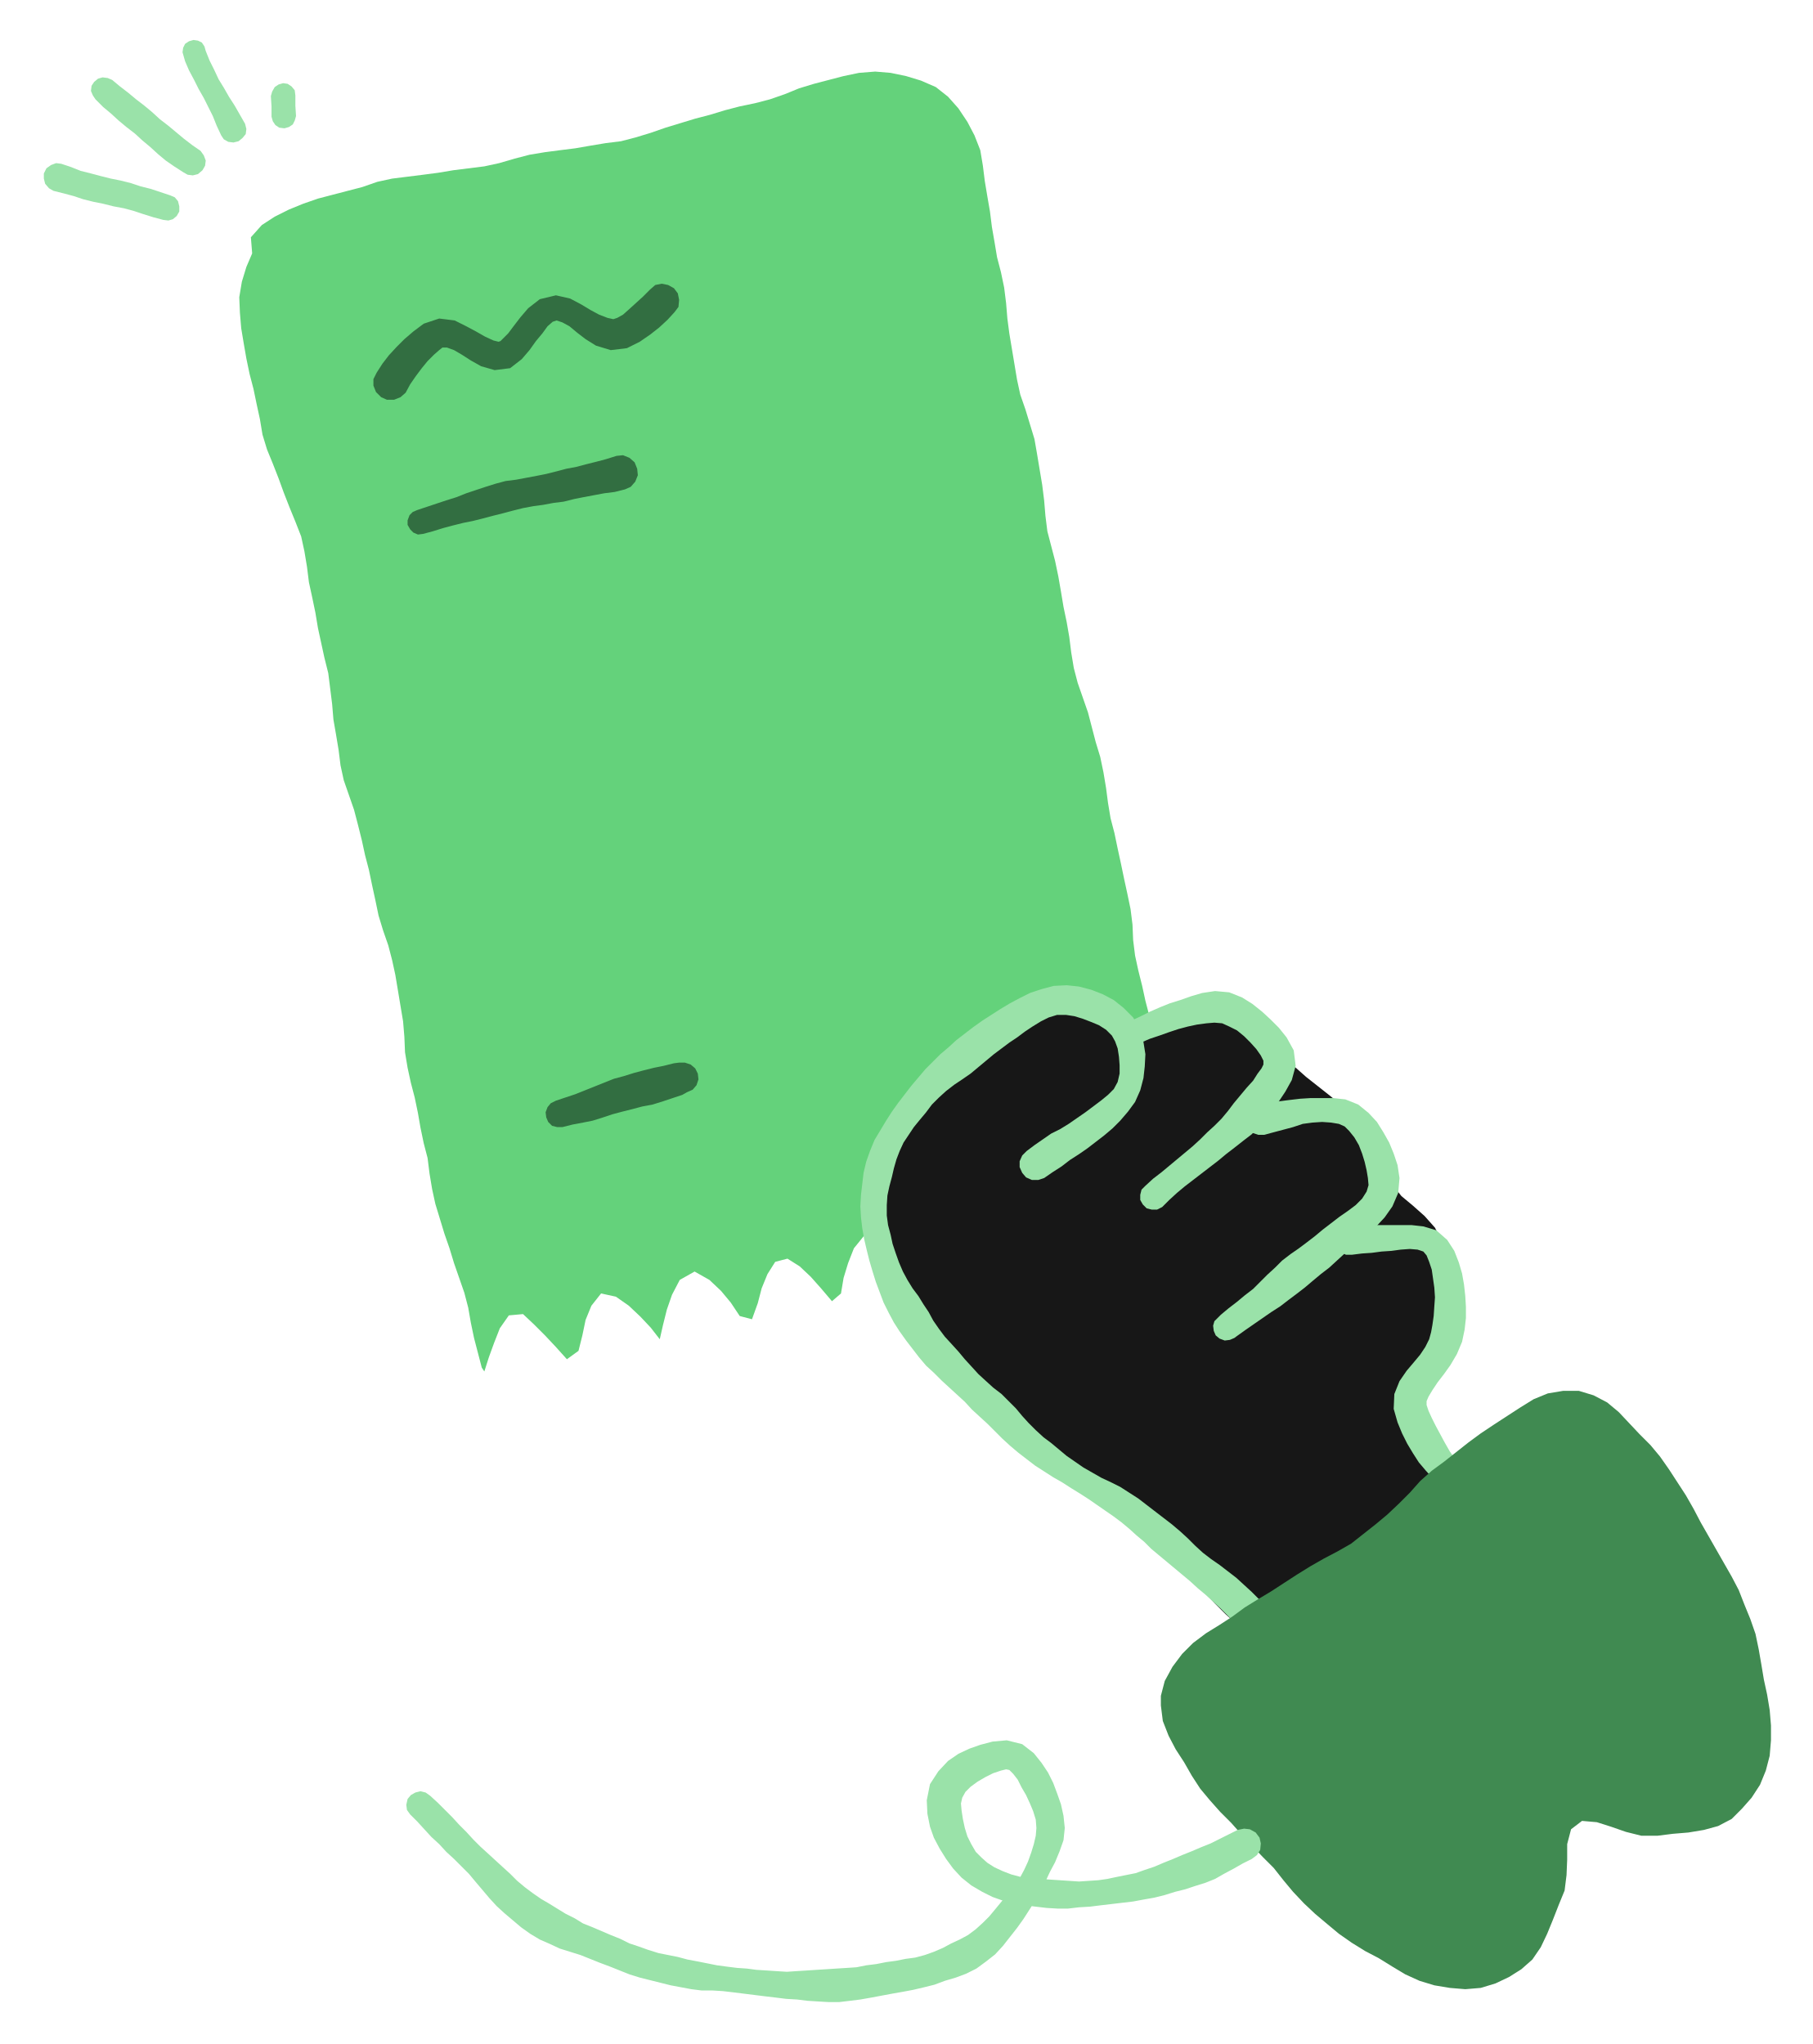
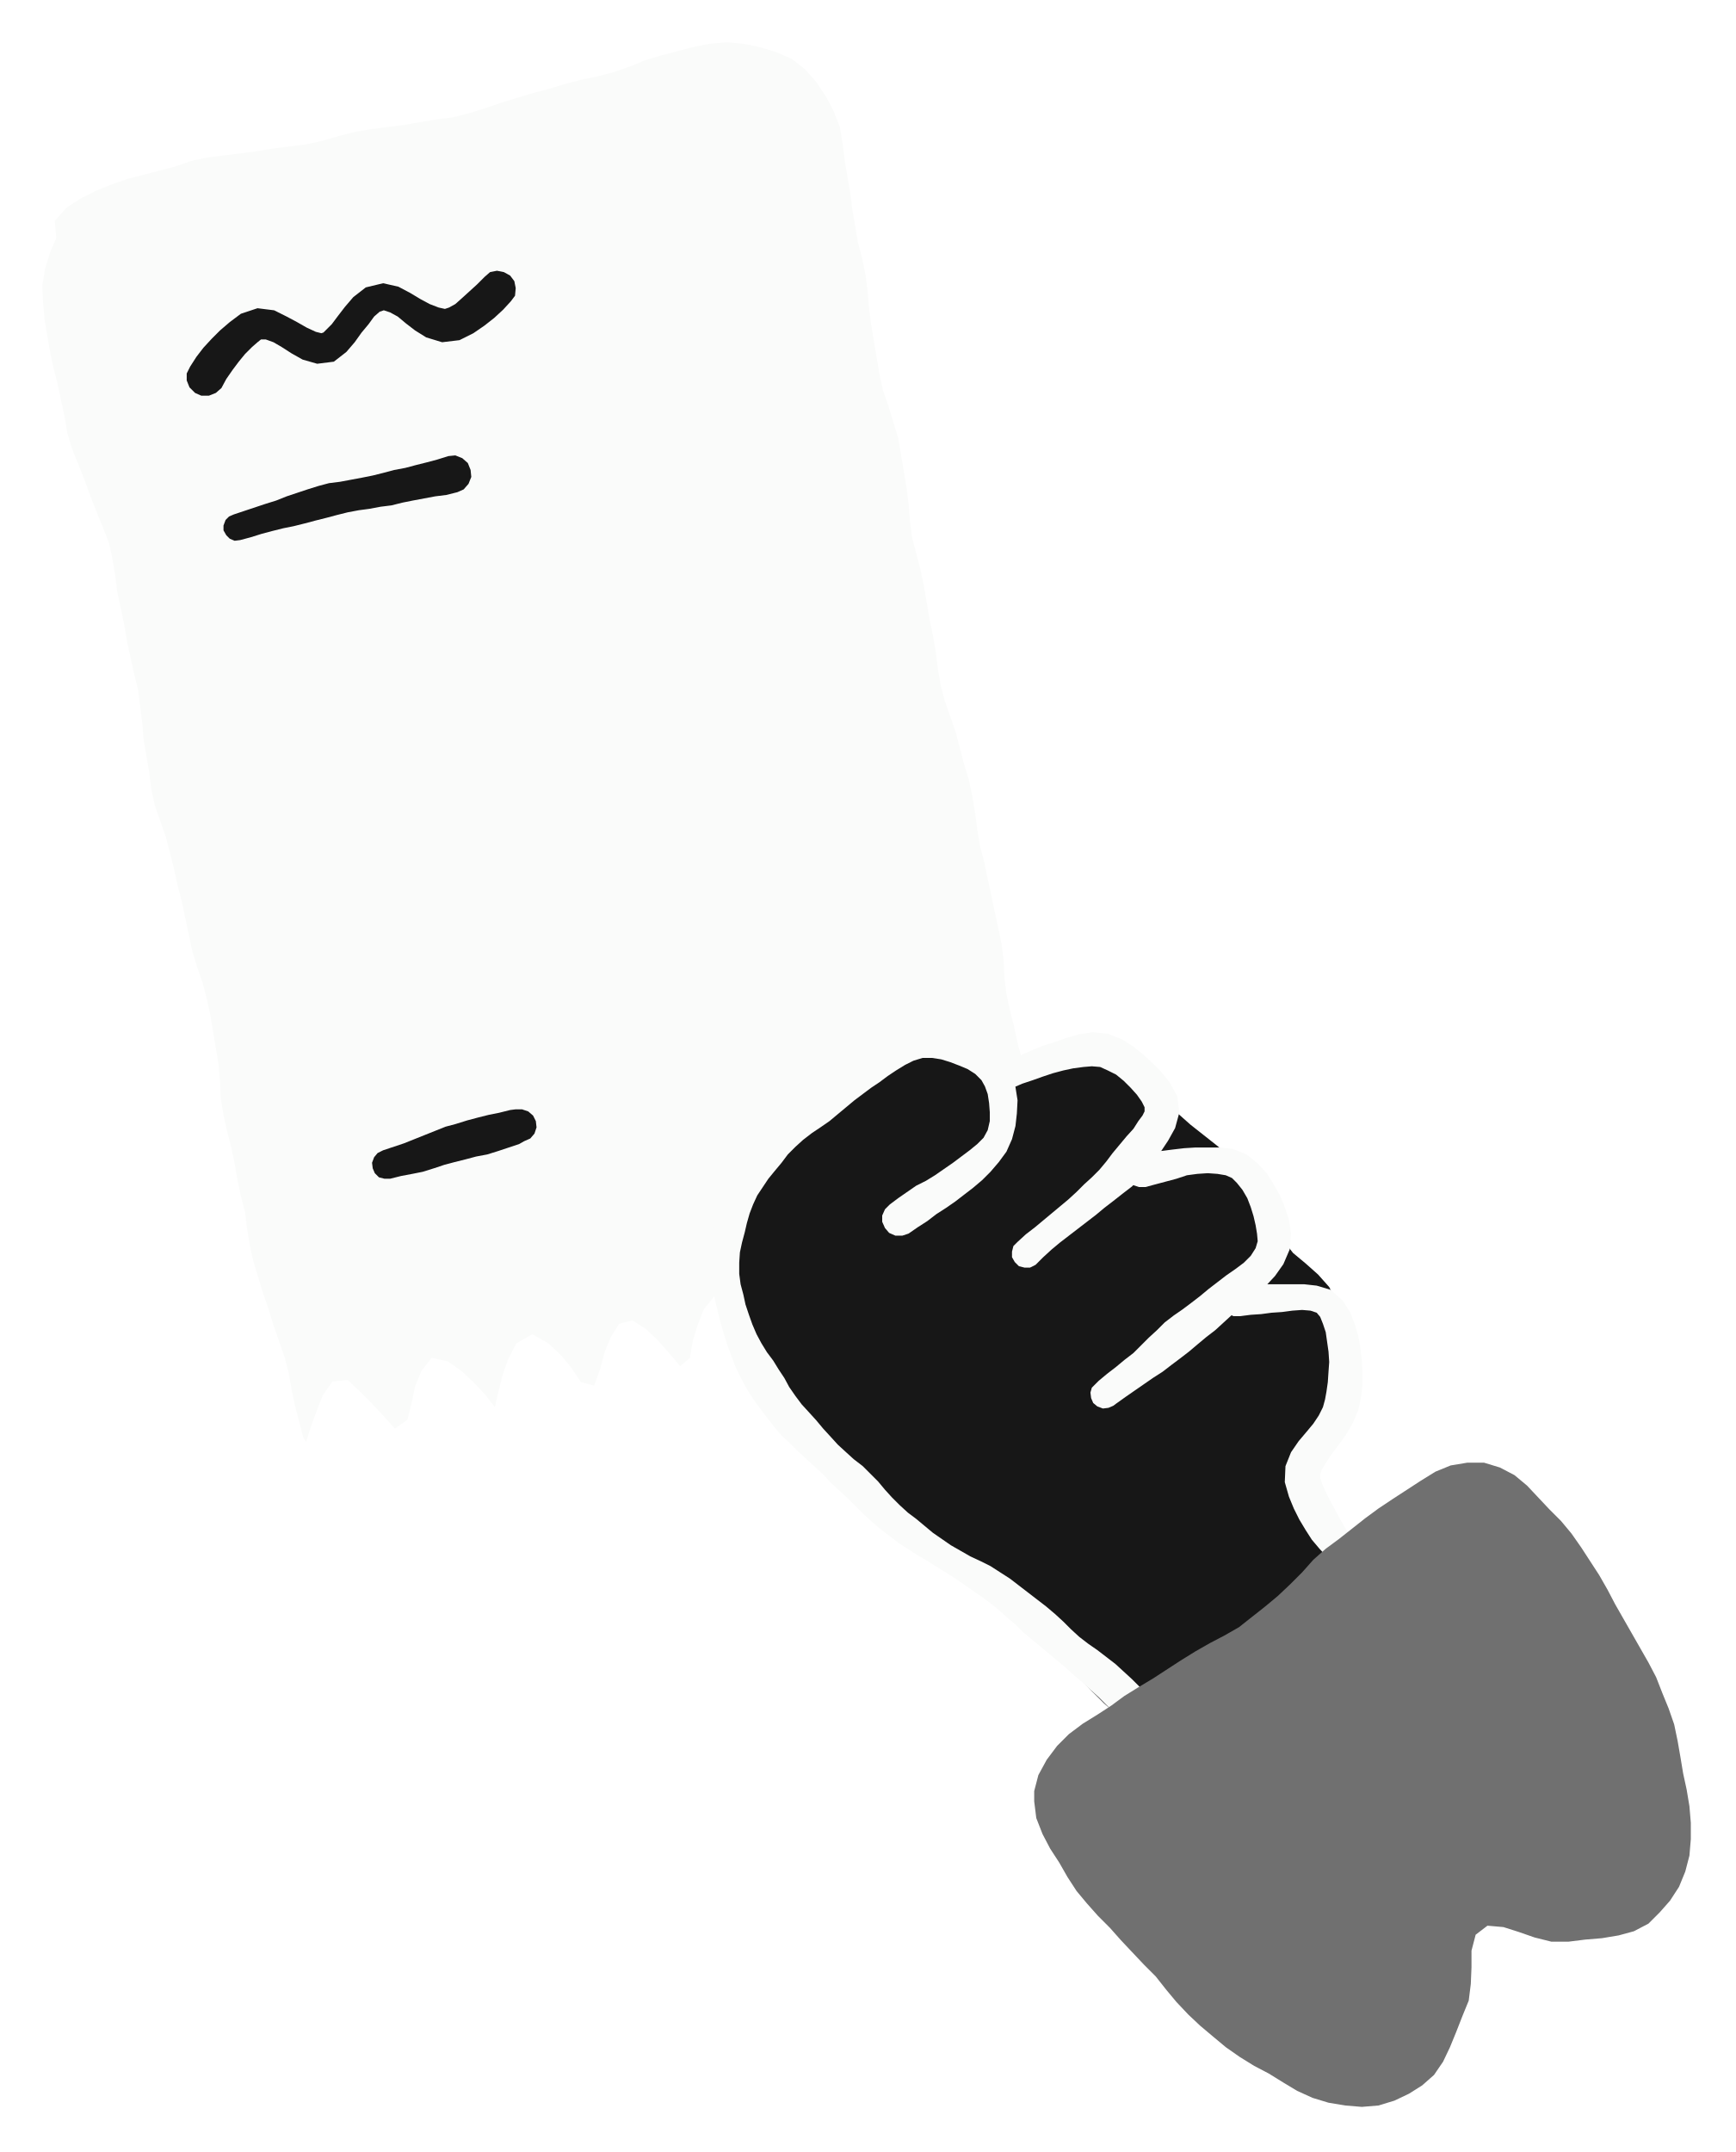
- <svg xmlns="http://www.w3.org/2000/svg" viewBox="29 6 281 317" width="281" height="317">
-   <path fill="#9AE2A9" d="M55.4 36.3L53.9 35.8 52.4 35.3 50.8 34.9 49.3 34.4 47.7 34.0 46.2 33.7 44.6 33.3 43.1 32.9 41.5 32.5 40.0 31.9 38.5 31.4 37.7 31.3 36.9 31.6 36.2 32.1 35.8 32.9 35.8 33.7 36.0 34.5 36.6 35.2 37.3 35.6 38.9 36.0 40.4 36.4 41.9 36.9 43.5 37.3 45.0 37.6 46.6 38.0 48.2 38.3 49.7 38.7 51.2 39.2 52.8 39.7 54.3 40.1 55.1 40.2 55.8 40.0 56.4 39.5 56.8 38.8 56.8 38.0 56.6 37.2 56.1 36.6Z" />
-   <path fill="#9AE2A9" d="M60.1 29.4L58.8 28.5 57.5 27.5 56.3 26.5 55.1 25.5 53.8 24.5 52.6 23.4 51.4 22.4 50.1 21.4 48.9 20.4 47.6 19.4 46.4 18.4 45.7 18.1 44.9 18.0 44.2 18.2 43.6 18.7 43.2 19.3 43.1 20.1 43.4 20.8 43.8 21.4 45.0 22.6 46.2 23.6 47.4 24.7 48.6 25.7 49.9 26.7 51.1 27.8 52.3 28.8 53.5 29.9 54.7 30.9 56.0 31.8 57.4 32.7 58.1 33.1 58.9 33.2 59.7 33.0 60.4 32.4 60.8 31.7 60.9 30.9 60.6 30.1Z" />
-   <path fill="#9AE2A9" d="M67.0 25.2L66.2 23.8 65.4 22.4 64.5 21.0 63.7 19.6 62.9 18.3 62.2 16.8 61.5 15.4 60.9 13.9 60.7 13.2 60.3 12.6 59.7 12.3 59.0 12.2 58.3 12.4 57.7 12.8 57.4 13.4 57.3 14.1 57.5 14.8 57.7 15.5 58.3 16.9 59.1 18.4 59.8 19.8 60.6 21.2 61.3 22.6 62.0 24.0 62.6 25.5 63.3 27.0 63.7 27.6 64.4 28.0 65.2 28.1 66.0 27.9 66.6 27.4 67.1 26.8 67.2 26.0Z" />
-   <path fill="#9AE2A9" d="M74.9 24.0L74.8 22.4 74.8 20.8 74.7 20.0 74.2 19.4 73.6 19.0 72.9 18.9 72.2 19.1 71.6 19.5 71.2 20.2 71.0 20.9 71.1 22.5 71.1 24.1 71.3 24.8 71.7 25.4 72.3 25.8 73.1 25.9 73.8 25.7 74.4 25.3 74.7 24.7Z" />
-   <path fill="#64D27B" d="M67.9 42.8L69.6 40.9 71.6 39.6 73.8 38.5 76.0 37.6 78.3 36.8 80.6 36.2 82.9 35.6 85.2 35.0 87.5 34.2 89.8 33.7 92.2 33.4 94.6 33.1 96.9 32.8 99.3 32.4 101.7 32.1 104.1 31.8 106.4 31.3 108.8 30.6 111.1 30.0 113.5 29.6 115.8 29.3 118.2 29.0 120.5 28.6 122.9 28.2 125.3 27.9 127.6 27.3 129.9 26.6 132.2 25.8 134.5 25.1 136.8 24.4 139.1 23.8 141.4 23.1 143.7 22.5 146.1 22.0 148.4 21.4 150.7 20.6 152.9 19.7 155.2 19.0 157.5 18.4 159.8 17.8 162.2 17.3 164.7 17.1 167.1 17.3 169.5 17.8 171.8 18.5 174.1 19.5 176.0 21.0 177.6 22.8 179.0 24.9 180.1 27.0 181.0 29.3 181.4 31.7 181.7 34.1 182.1 36.5 182.5 38.8 182.8 41.2 183.2 43.5 183.6 45.9 184.2 48.2 184.7 50.6 185.0 53.0 185.2 55.4 185.5 57.7 185.9 60.1 186.3 62.5 186.7 64.9 187.2 67.2 188.0 69.5 188.7 71.8 189.4 74.1 189.8 76.4 190.2 78.8 190.6 81.2 190.9 83.6 191.1 86.0 191.4 88.4 192.0 90.7 192.6 93.0 193.1 95.4 193.5 97.7 193.9 100.1 194.4 102.5 194.8 104.8 195.1 107.2 195.5 109.6 196.1 111.9 196.9 114.2 197.7 116.5 198.3 118.8 198.9 121.1 199.6 123.4 200.1 125.8 200.5 128.2 200.8 130.5 201.2 132.9 201.8 135.2 202.3 137.6 202.8 139.9 203.3 142.3 203.8 144.6 204.3 147.0 204.6 149.4 204.7 151.8 205.0 154.2 205.5 156.5 206.1 158.9 206.6 161.2 207.2 163.5 207.9 165.8 208.7 168.1 209.3 170.5 209.7 172.8 210.1 175.2 210.6 177.5 211.1 179.9 211.6 182.2 212.0 184.6 212.6 186.9 213.1 189.3 213.5 191.7 213.7 194.1 213.5 196.6 211.7 194.6 210.2 192.7 208.6 190.9 206.7 189.2 204.2 188.9 202.5 191.0 201.6 193.3 200.7 195.5 199.9 197.7 199.3 198.3 197.8 196.6 196.2 194.9 194.4 193.2 192.2 191.9 190.0 192.7 189.1 194.9 188.3 197.2 187.6 199.4 186.7 202.0 184.6 201.5 183.0 199.5 181.5 197.7 179.8 196.0 177.7 195.0 176.0 196.4 174.9 198.4 173.9 200.6 173.1 202.9 172.4 205.0 170.9 203.1 169.5 201.2 167.9 199.3 165.8 197.8 163.1 197.5 161.4 199.6 160.5 201.9 159.8 204.2 159.4 206.6 158.0 207.8 156.3 205.8 154.7 204.0 153.0 202.4 151.1 201.2 149.2 201.7 148.0 203.6 147.1 205.8 146.5 208.1 145.6 210.6 143.7 210.1 142.3 208.0 140.8 206.2 139.0 204.5 136.7 203.2 134.4 204.5 133.2 206.8 132.4 209.1 131.8 211.5 131.3 213.7 129.9 211.9 128.3 210.2 126.5 208.5 124.5 207.1 122.2 206.6 120.7 208.5 119.8 210.7 119.3 213.1 118.7 215.5 116.9 216.8 115.1 214.8 113.5 213.1 111.8 211.4 110.1 209.8 107.9 210.0 106.5 212.0 105.6 214.3 104.8 216.5 104.1 218.7 103.7 218.1 103.1 215.8 102.5 213.5 102.0 211.1 101.6 208.8 101.0 206.5 100.2 204.2 99.4 201.9 98.7 199.6 97.9 197.3 97.2 195.0 96.5 192.7 96.0 190.4 95.6 188.0 95.3 185.6 94.7 183.3 94.2 180.9 93.8 178.6 93.3 176.2 92.7 173.9 92.2 171.6 91.8 169.2 91.7 166.8 91.5 164.4 91.1 162.0 90.7 159.6 90.3 157.2 89.8 154.9 89.2 152.6 88.4 150.3 87.7 148.0 87.2 145.6 86.7 143.3 86.2 140.9 85.6 138.6 85.1 136.3 84.5 133.9 83.9 131.6 83.1 129.3 82.3 127.0 81.8 124.7 81.5 122.3 81.1 119.9 80.7 117.6 80.5 115.2 80.2 112.8 79.9 110.4 79.3 108.0 78.8 105.7 78.3 103.4 77.9 101.0 77.4 98.6 76.9 96.3 76.6 93.9 76.2 91.5 75.7 89.2 74.8 86.9 73.9 84.7 73.0 82.4 72.2 80.2 71.3 77.9 70.4 75.7 69.7 73.4 69.3 71.0 68.8 68.7 68.3 66.3 67.7 64.0 67.2 61.6 66.8 59.3 66.4 56.9 66.2 54.5 66.1 52.1 66.5 49.7 67.2 47.4 68.1 45.3Z" />
-   <path fill="#326E41" d="M91.9 66.9L92.6 65.6 93.5 64.3 94.4 63.1 95.3 62.0 96.3 61.0 97.1 60.3 97.6 59.9 98.3 59.9 99.4 60.3 100.6 61.0 102.0 61.9 103.6 62.8 105.7 63.4 108.1 63.1 109.9 61.7 111.1 60.3 112.1 58.9 113.1 57.7 113.9 56.6 114.7 55.9 115.3 55.7 116.2 56.0 117.3 56.6 118.5 57.6 119.8 58.6 121.4 59.6 123.7 60.3 126.2 60.0 128.2 59.0 129.8 57.9 131.2 56.8 132.5 55.6 133.6 54.4 134.2 53.6 134.3 52.5 134.1 51.5 133.5 50.7 132.6 50.2 131.6 50.0 130.6 50.2 129.8 50.9 128.7 52.0 127.6 53.0 126.5 54.0 125.6 54.8 124.7 55.3 124.1 55.5 123.2 55.3 121.9 54.8 120.6 54.1 119.1 53.2 117.4 52.3 115.2 51.8 112.7 52.4 110.9 53.8 109.7 55.2 108.7 56.5 107.8 57.7 107.0 58.5 106.6 58.9 106.3 59.0 105.5 58.8 104.2 58.2 102.8 57.4 101.3 56.6 99.5 55.7 97.1 55.4 94.7 56.2 93.1 57.4 91.7 58.6 90.5 59.8 89.3 61.1 88.3 62.4 87.4 63.8 86.9 64.8 86.9 65.8 87.3 66.8 88.1 67.6 89.0 68.0 90.1 68.0 91.1 67.6Z" />
-   <path fill="#326E41" d="M94.6 88.8L96.1 88.4 97.7 87.9 99.2 87.5 100.8 87.1 102.3 86.8 103.9 86.4 105.4 86.0 107.0 85.6 108.5 85.2 110.1 84.8 111.7 84.5 113.2 84.3 114.8 84.0 116.4 83.8 118.0 83.4 119.5 83.1 121.1 82.8 122.7 82.5 124.3 82.3 125.9 81.9 126.8 81.5 127.5 80.7 127.9 79.7 127.8 78.7 127.4 77.7 126.6 77.0 125.6 76.6 124.6 76.7 123.0 77.2 121.5 77.6 119.9 78.0 118.4 78.4 116.8 78.7 115.3 79.1 113.7 79.5 112.2 79.8 110.6 80.1 109.0 80.4 107.4 80.6 105.9 81.0 104.3 81.5 102.8 82.0 101.3 82.5 99.8 83.1 98.2 83.6 96.7 84.1 95.2 84.6 93.7 85.1 93.0 85.4 92.5 85.9 92.2 86.7 92.2 87.4 92.6 88.1 93.1 88.6 93.8 88.9Z" />
-   <path fill="#326E41" d="M116.2 180.8L117.8 180.4 119.4 180.1 120.9 179.8 122.5 179.3 124.0 178.8 125.5 178.4 127.1 178.0 128.6 177.6 130.2 177.3 131.8 176.8 133.3 176.3 134.8 175.8 135.5 175.4 136.4 175.0 137.0 174.3 137.3 173.4 137.2 172.5 136.8 171.7 136.1 171.1 135.2 170.8 134.3 170.8 133.5 170.9 131.9 171.3 130.4 171.6 128.8 172.0 127.3 172.4 125.7 172.9 124.2 173.3 122.7 173.9 121.2 174.5 119.7 175.1 118.2 175.7 116.7 176.2 115.2 176.7 114.4 177.1 113.9 177.7 113.6 178.5 113.7 179.3 114.0 180.0 114.6 180.6 115.4 180.8Z" />
+ <svg xmlns="http://www.w3.org/2000/svg" viewBox="60 11 250 310" width="250" height="310">
+   <path fill="#FAFBFA" d="M67.9 42.8L69.6 40.9 71.6 39.6 73.8 38.5 76.0 37.6 78.3 36.8 80.6 36.2 82.9 35.6 85.2 35.0 87.5 34.2 89.8 33.7 92.2 33.4 94.6 33.1 96.9 32.8 99.3 32.4 101.7 32.1 104.1 31.8 106.4 31.3 108.8 30.6 111.1 30.0 113.5 29.6 115.8 29.3 118.2 29.0 120.5 28.6 122.9 28.2 125.3 27.9 127.6 27.3 129.9 26.6 132.2 25.8 134.5 25.1 136.8 24.4 139.1 23.8 141.4 23.1 143.7 22.5 146.1 22.0 148.4 21.4 150.7 20.6 152.9 19.7 155.2 19.0 157.5 18.4 159.8 17.8 162.2 17.3 164.7 17.1 167.1 17.3 169.5 17.8 171.8 18.5 174.1 19.5 176.0 21.0 177.6 22.8 179.0 24.9 180.1 27.0 181.0 29.3 181.4 31.7 181.7 34.1 182.1 36.5 182.5 38.8 182.8 41.2 183.2 43.5 183.6 45.9 184.2 48.2 184.7 50.6 185.0 53.0 185.2 55.4 185.5 57.7 185.9 60.1 186.3 62.5 186.7 64.9 187.2 67.2 188.0 69.5 188.7 71.8 189.4 74.1 189.8 76.4 190.2 78.8 190.6 81.2 190.9 83.6 191.1 86.0 191.4 88.4 192.0 90.7 192.6 93.0 193.1 95.4 193.5 97.7 193.9 100.1 194.4 102.5 194.8 104.8 195.1 107.2 195.5 109.6 196.1 111.9 196.9 114.2 197.7 116.5 198.3 118.8 198.9 121.1 199.6 123.4 200.1 125.8 200.5 128.2 200.8 130.5 201.2 132.9 201.8 135.2 202.3 137.6 202.8 139.9 203.3 142.3 203.8 144.6 204.3 147.0 204.6 149.4 204.7 151.8 205.0 154.2 205.5 156.5 206.1 158.9 206.6 161.2 207.2 163.5 207.9 165.8 208.7 168.1 209.3 170.5 209.7 172.8 210.1 175.2 210.6 177.5 211.1 179.9 211.6 182.2 212.0 184.6 212.6 186.9 213.1 189.3 213.5 191.7 213.7 194.1 213.5 196.6 211.7 194.6 210.2 192.7 208.6 190.9 206.7 189.2 204.2 188.9 202.5 191.0 201.6 193.3 200.7 195.5 199.9 197.7 199.3 198.3 197.8 196.6 196.2 194.9 194.4 193.2 192.2 191.9 190.0 192.7 189.1 194.9 188.3 197.2 187.6 199.4 186.7 202.0 184.6 201.5 183.0 199.5 181.5 197.7 179.8 196.0 177.7 195.0 176.0 196.4 174.9 198.4 173.9 200.6 173.1 202.9 172.4 205.0 170.9 203.1 169.5 201.2 167.9 199.3 165.8 197.8 163.1 197.5 161.4 199.6 160.5 201.9 159.8 204.2 159.4 206.6 158.0 207.8 156.3 205.8 154.7 204.0 153.0 202.4 151.1 201.2 149.2 201.7 148.0 203.6 147.1 205.8 146.5 208.1 145.6 210.6 143.7 210.1 142.3 208.0 140.8 206.2 139.0 204.5 136.7 203.2 134.4 204.5 133.2 206.8 132.4 209.1 131.8 211.5 131.3 213.7 129.9 211.9 128.3 210.2 126.5 208.5 124.5 207.1 122.2 206.6 120.7 208.5 119.8 210.7 119.3 213.1 118.7 215.5 116.9 216.8 115.1 214.8 113.5 213.1 111.8 211.4 110.1 209.8 107.9 210.0 106.5 212.0 105.6 214.3 104.8 216.5 104.1 218.7 103.7 218.1 103.1 215.8 102.5 213.5 102.0 211.1 101.6 208.8 101.0 206.5 100.2 204.2 99.4 201.9 98.7 199.6 97.9 197.3 97.2 195.0 96.5 192.7 96.0 190.4 95.6 188.0 95.3 185.6 94.7 183.3 94.2 180.9 93.8 178.6 93.3 176.2 92.7 173.9 92.2 171.6 91.8 169.2 91.7 166.8 91.5 164.4 91.1 162.0 90.7 159.6 90.3 157.2 89.8 154.9 89.2 152.6 88.4 150.3 87.7 148.0 87.2 145.6 86.7 143.3 86.2 140.9 85.6 138.6 85.1 136.3 84.5 133.9 83.9 131.6 83.1 129.3 82.3 127.0 81.8 124.7 81.5 122.3 81.1 119.9 80.7 117.6 80.5 115.2 80.2 112.8 79.9 110.4 79.3 108.0 78.8 105.7 78.3 103.4 77.9 101.0 77.4 98.6 76.9 96.3 76.6 93.9 76.2 91.5 75.7 89.2 74.8 86.9 73.9 84.7 73.0 82.4 72.2 80.2 71.3 77.9 70.4 75.7 69.7 73.4 69.3 71.0 68.8 68.7 68.3 66.3 67.7 64.0 67.2 61.6 66.8 59.3 66.4 56.9 66.2 54.5 66.1 52.1 66.5 49.7 67.2 47.4 68.1 45.3Z" />
+   <path fill="#171717" d="M91.9 66.9L92.6 65.6 93.5 64.3 94.4 63.1 95.3 62.0 96.3 61.0 97.1 60.3 97.6 59.9 98.3 59.9 99.4 60.3 100.6 61.0 102.0 61.9 103.6 62.8 105.7 63.4 108.1 63.1 109.9 61.7 111.1 60.3 112.1 58.9 113.1 57.7 113.9 56.6 114.7 55.9 115.3 55.7 116.2 56.0 117.3 56.6 118.5 57.6 119.8 58.6 121.4 59.6 123.7 60.3 126.2 60.0 128.2 59.0 129.8 57.9 131.2 56.8 132.5 55.6 133.6 54.4 134.2 53.6 134.3 52.5 134.1 51.5 133.5 50.7 132.6 50.2 131.6 50.0 130.6 50.2 129.8 50.9 128.7 52.0 127.6 53.0 126.5 54.0 125.6 54.8 124.7 55.3 124.1 55.5 123.2 55.3 121.9 54.8 120.6 54.1 119.1 53.2 117.4 52.3 115.2 51.8 112.7 52.4 110.9 53.8 109.7 55.2 108.7 56.5 107.8 57.7 107.0 58.5 106.6 58.9 106.3 59.0 105.5 58.8 104.2 58.2 102.8 57.4 101.3 56.6 99.5 55.7 97.1 55.4 94.7 56.2 93.1 57.4 91.7 58.6 90.5 59.8 89.3 61.1 88.3 62.4 87.4 63.8 86.9 64.8 86.9 65.8 87.3 66.8 88.1 67.6 89.0 68.0 90.1 68.0 91.1 67.6Z" />
+   <path fill="#171717" d="M94.6 88.8L96.1 88.4 97.7 87.9 99.2 87.5 100.8 87.1 102.3 86.8 103.9 86.4 105.4 86.0 107.0 85.6 108.5 85.2 110.1 84.8 111.7 84.5 113.2 84.3 114.8 84.0 116.4 83.8 118.0 83.4 119.5 83.1 121.1 82.8 122.7 82.5 124.3 82.3 125.9 81.9 126.8 81.5 127.5 80.7 127.9 79.7 127.8 78.7 127.4 77.7 126.6 77.0 125.6 76.6 124.6 76.7 123.0 77.2 121.5 77.6 119.9 78.0 118.4 78.4 116.8 78.7 115.3 79.1 113.7 79.5 112.2 79.8 110.6 80.1 109.0 80.4 107.4 80.6 105.9 81.0 104.3 81.5 102.8 82.0 101.3 82.5 99.8 83.1 98.2 83.6 96.7 84.1 95.2 84.6 93.7 85.1 93.0 85.4 92.5 85.9 92.2 86.7 92.2 87.4 92.6 88.1 93.1 88.6 93.8 88.9Z" />
+   <path fill="#171717" d="M116.2 180.8L117.8 180.4 119.4 180.1 120.9 179.8 122.5 179.3 124.0 178.8 125.5 178.4 127.1 178.0 128.6 177.6 130.2 177.3 131.8 176.8 133.3 176.3 134.8 175.8 135.5 175.4 136.4 175.0 137.0 174.3 137.3 173.4 137.2 172.5 136.8 171.7 136.1 171.1 135.2 170.8 134.3 170.8 133.5 170.9 131.9 171.3 130.4 171.6 128.8 172.0 127.3 172.4 125.7 172.9 124.2 173.3 122.7 173.9 121.2 174.5 119.7 175.1 118.2 175.7 116.7 176.2 115.2 176.7 114.4 177.1 113.9 177.7 113.6 178.5 113.7 179.3 114.0 180.0 114.6 180.6 115.4 180.8Z" />
  <path fill="#171717" d="M227.4 260.8L225.0 260.3 222.9 259.3 220.9 258.0 219.1 256.4 217.4 254.7 215.8 253.0 214.2 251.2 212.6 249.4 210.9 247.6 209.3 245.9 207.5 244.3 205.7 242.8 203.7 241.3 201.8 239.9 199.9 238.5 197.9 237.1 195.9 235.7 194.0 234.3 192.0 232.9 190.1 231.4 188.3 229.9 186.5 228.3 184.8 226.6 183.1 224.9 181.4 223.2 179.7 221.5 178.1 219.8 176.4 218.0 174.8 216.3 173.3 214.4 171.8 212.5 170.4 210.6 169.2 208.5 168.0 206.4 167.1 204.2 166.4 201.9 165.7 199.6 165.2 197.2 164.9 194.8 164.8 192.4 164.9 190.0 165.2 187.7 165.8 185.3 166.7 183.1 167.8 181.0 169.2 179.0 170.6 177.1 172.2 175.4 173.9 173.6 175.6 172.0 177.4 170.4 179.3 168.8 181.2 167.4 183.2 166.0 185.2 164.7 187.3 163.5 189.4 162.5 191.7 161.8 194.1 161.4 196.5 161.8 198.7 162.8 200.8 163.9 203.0 164.8 205.4 165.0 207.8 164.6 210.1 163.9 212.3 163.1 214.6 162.3 216.9 161.8 219.3 161.8 221.5 162.7 223.4 164.2 225.0 165.9 226.6 167.8 228.1 169.6 229.7 171.4 231.5 173.0 233.4 174.5 235.3 176.0 237.1 177.5 238.8 179.2 240.3 181.1 241.5 183.2 242.5 185.4 243.6 187.5 244.8 189.6 246.3 191.5 248.1 193.0 249.9 194.6 251.5 196.4 252.6 198.6 253.3 200.9 253.7 203.2 253.9 205.6 254.0 208.0 253.9 210.4 253.5 212.7 252.6 214.9 251.3 216.9 249.7 218.7 248.3 220.7 247.3 222.8 247.5 225.2 248.8 227.2 250.5 228.9 252.3 230.5 254.0 232.1 255.7 233.8 257.2 235.7 257.9 238.0 257.4 240.4 256.2 242.4 254.7 244.3 253.1 246.1 251.3 247.7 249.5 249.3 247.7 250.9 245.8 252.3 243.8 253.7 241.9 255.1 239.8 256.3 237.7 257.5 235.6 258.5 233.4 259.5 231.1 260.2 228.7 260.7Z" />
-   <path fill="#9AE2A9" d="M230.6 261.3L229.6 260.0 228.6 258.7 227.6 257.5 226.5 256.3 225.3 255.2 224.2 254.0 223.1 252.9 221.9 251.8 220.7 250.7 219.4 249.7 218.1 248.7 216.8 247.8 215.5 246.8 214.3 245.7 213.2 244.6 212.0 243.5 210.7 242.4 209.4 241.4 208.1 240.4 206.8 239.4 205.5 238.4 204.1 237.5 202.7 236.6 201.3 235.9 199.8 235.2 198.4 234.4 197.0 233.6 195.7 232.7 194.4 231.8 193.2 230.8 192.0 229.8 190.8 228.9 189.6 227.8 188.5 226.7 187.5 225.6 186.5 224.4 185.4 223.3 184.3 222.2 183.0 221.2 181.9 220.2 180.7 219.1 179.7 218.0 178.6 216.8 177.6 215.6 176.6 214.5 175.5 213.3 174.6 212.1 173.7 210.8 173.0 209.5 172.2 208.3 171.4 207.0 170.5 205.8 169.7 204.5 169.0 203.2 168.4 201.8 167.9 200.4 167.4 198.9 167.1 197.5 166.7 196.0 166.5 194.5 166.5 192.9 166.6 191.4 166.9 190.0 167.3 188.5 167.6 187.2 168.0 185.8 168.5 184.5 169.1 183.2 169.9 182.0 170.7 180.8 171.6 179.7 172.6 178.5 173.5 177.3 174.6 176.2 175.7 175.2 177.0 174.2 178.2 173.4 179.5 172.5 180.7 171.5 181.9 170.5 183.1 169.5 184.3 168.6 185.5 167.7 186.7 166.9 187.9 166.0 189.1 165.2 190.4 164.4 191.6 163.8 192.9 163.4 194.3 163.4 195.6 163.6 196.9 164.0 198.2 164.5 199.4 165.0 200.5 165.7 201.4 166.6 201.9 167.5 202.3 168.6 202.5 169.9 202.6 171.2 202.6 172.5 202.3 173.8 201.7 174.9 200.8 175.8 199.7 176.7 198.5 177.6 197.3 178.5 196.0 179.4 194.7 180.3 193.4 181.1 192.0 181.8 190.7 182.7 189.4 183.6 188.2 184.5 187.5 185.2 187.1 186.1 187.1 187.0 187.5 187.9 188.1 188.6 189.0 189.0 190.0 189.0 190.9 188.7 192.2 187.8 193.6 186.9 194.9 185.9 196.3 185.0 197.6 184.1 198.9 183.1 200.2 182.1 201.5 181.0 202.7 179.8 203.9 178.4 205.0 176.9 205.8 175.1 206.3 173.2 206.5 171.4 206.6 169.5 206.3 167.6 205.7 165.6 204.7 163.8 203.2 162.3 201.7 161.1 200.0 160.2 198.2 159.5 196.3 159.0 194.4 158.8 192.4 158.9 190.5 159.4 188.7 160.0 187.1 160.8 185.6 161.6 184.1 162.5 182.7 163.4 181.3 164.3 179.9 165.3 178.6 166.3 177.3 167.3 176.1 168.4 174.8 169.5 173.6 170.7 172.5 171.8 171.4 173.1 170.3 174.4 169.3 175.7 168.3 177.0 167.3 178.4 166.4 179.8 165.5 181.3 164.6 182.8 163.9 184.5 163.3 186.2 162.9 187.9 162.7 189.6 162.5 191.3 162.4 193.1 162.5 194.8 162.7 196.5 163.0 198.2 163.4 199.9 163.8 201.5 164.3 203.2 164.8 204.8 165.4 206.4 166.0 208.0 166.8 209.6 167.6 211.1 168.5 212.5 169.5 213.9 170.5 215.2 171.5 216.5 172.6 217.8 173.8 218.9 175.0 220.1 176.2 221.2 177.4 222.3 178.6 223.4 179.7 224.6 180.9 225.7 182.1 226.8 183.2 227.9 184.4 229.1 185.6 230.2 186.9 231.3 188.2 232.3 189.5 233.3 190.9 234.2 192.3 235.1 193.7 235.9 195.1 236.8 196.4 237.6 197.8 238.5 199.1 239.4 200.4 240.3 201.7 241.2 202.9 242.1 204.1 243.1 205.2 244.1 206.4 245.1 207.5 246.2 208.7 247.2 209.9 248.2 211.1 249.2 212.3 250.2 213.5 251.2 214.7 252.3 215.9 253.3 217.1 254.4 218.3 255.5 219.4 256.6 220.5 257.7 221.7 258.9 222.8 260.0 223.9 261.1 225.1 262.2 226.2 263.3 227.4 264.4 228.1 264.9 229.0 265.1 229.8 264.9 230.5 264.4 231.0 263.7 231.2 262.9 231.0 262.0Z" />
-   <path fill="#9AE2A9" d="M205.9 167.7L207.3 167.1 208.8 166.6 210.2 166.1 211.7 165.6 213.2 165.2 214.6 164.9 216.1 164.7 217.3 164.6 218.5 164.7 219.6 165.2 220.8 165.8 221.9 166.7 222.9 167.7 223.8 168.7 224.5 169.7 224.9 170.5 224.9 171.1 224.6 171.7 224.0 172.5 223.3 173.6 222.3 174.7 221.3 175.9 220.3 177.1 219.4 178.3 218.4 179.5 217.3 180.6 216.2 181.6 215.1 182.7 213.9 183.8 212.7 184.8 211.5 185.8 210.3 186.8 209.1 187.8 207.8 188.8 206.6 189.9 206.0 190.5 205.8 191.3 205.8 192.1 206.2 192.8 206.8 193.4 207.6 193.6 208.4 193.6 209.2 193.2 210.3 192.1 211.5 191.0 212.7 190.0 214.0 189.0 215.3 188.0 216.6 187.0 217.9 186.0 219.1 185.0 220.4 184.0 221.8 182.9 223.1 181.9 224.2 180.7 225.3 179.5 226.3 178.2 227.3 176.8 228.3 175.3 229.3 173.5 229.9 171.3 229.6 168.9 228.5 166.9 227.3 165.4 226.0 164.1 224.7 162.9 223.2 161.7 221.6 160.7 219.6 159.9 217.4 159.7 215.4 160.0 213.7 160.5 212.0 161.1 210.4 161.6 208.9 162.2 207.3 162.9 205.9 163.6 204.4 164.3 203.8 164.7 203.4 165.3 203.3 166.0 203.4 166.7 203.8 167.3 204.4 167.7 205.1 167.9Z" />
-   <path fill="#9AE2A9" d="M225.0 182.0L226.5 181.6 228.0 181.2 229.5 180.8 231.0 180.3 232.5 180.1 234.0 180.0 235.4 180.1 236.6 180.3 237.5 180.7 238.2 181.4 239.0 182.4 239.7 183.6 240.2 184.9 240.6 186.2 240.9 187.5 241.1 188.7 241.2 189.8 240.9 190.8 240.2 191.9 239.2 192.9 238.0 193.8 236.7 194.7 235.4 195.7 234.1 196.7 232.9 197.7 231.6 198.7 230.4 199.6 229.1 200.5 227.8 201.5 226.7 202.6 225.5 203.7 224.4 204.8 223.3 205.9 222.0 206.9 220.8 207.9 219.5 208.9 218.3 209.9 217.9 210.3 217.3 210.9 217.1 211.6 217.2 212.4 217.5 213.1 218.1 213.6 218.9 213.9 219.7 213.8 220.4 213.5 220.8 213.2 222.2 212.2 223.5 211.3 224.8 210.4 226.1 209.5 227.5 208.6 228.8 207.6 230.0 206.7 231.3 205.7 232.6 204.6 233.8 203.6 235.1 202.6 236.3 201.5 237.5 200.4 238.7 199.4 239.9 198.4 241.2 197.3 242.4 196.2 243.7 194.8 244.9 193.1 245.8 191.0 246.0 188.7 245.7 186.7 245.1 184.9 244.4 183.2 243.5 181.6 242.5 180.0 241.2 178.6 239.6 177.3 237.6 176.5 235.7 176.3 233.9 176.3 232.2 176.3 230.6 176.4 228.9 176.6 227.3 176.8 225.6 177.1 224.0 177.4 223.2 177.8 222.6 178.4 222.2 179.3 222.2 180.2 222.6 181.0 223.2 181.7 224.1 182.0Z" />
-   <path fill="#9AE2A9" d="M238.6 200.6L240.2 200.4 241.7 200.3 243.2 200.1 244.7 200.0 246.2 199.8 247.6 199.7 248.8 199.8 249.7 200.1 250.2 200.7 250.6 201.7 251.0 202.9 251.2 204.3 251.4 205.7 251.5 207.2 251.4 208.6 251.3 210.1 251.1 211.5 250.9 212.6 250.6 213.7 250.0 214.9 249.2 216.1 248.2 217.3 247.1 218.6 246.0 220.2 245.2 222.2 245.1 224.5 245.7 226.6 246.4 228.3 247.2 229.9 248.1 231.4 249.0 232.8 250.1 234.1 251.2 235.3 252.3 236.4 253.5 237.6 254.6 238.8 255.7 240.0 256.8 241.2 257.9 242.2 258.5 242.7 259.3 242.8 260.1 242.7 260.7 242.3 261.1 241.6 261.3 240.9 261.1 240.1 260.7 239.5 259.7 238.4 258.6 237.3 257.6 236.1 256.5 234.9 255.6 233.7 254.7 232.4 253.8 231.1 253.0 229.7 252.3 228.4 251.6 227.1 251.0 225.9 250.5 224.8 250.2 223.9 250.2 223.3 250.5 222.6 251.1 221.6 251.9 220.4 252.9 219.1 253.9 217.7 254.9 216.0 255.7 214.1 256.1 212.2 256.3 210.4 256.3 208.7 256.2 207.0 256.0 205.2 255.7 203.5 255.2 201.8 254.5 200.0 253.4 198.3 251.7 196.8 249.7 196.2 247.9 196.0 246.2 196.0 244.5 196.0 242.8 196.0 241.1 196.0 239.5 196.1 237.9 196.2 237.0 196.5 236.4 197.1 236.1 197.9 236.0 198.8 236.3 199.6 236.9 200.2 237.7 200.6Z" />
-   <path fill="#408A51" d="M209.0 269.0L209.6 266.7 210.8 264.5 212.3 262.5 214.0 260.8 216.0 259.3 218.1 258.0 220.1 256.7 222.0 255.3 224.1 254.0 226.1 252.8 228.1 251.5 230.1 250.2 232.2 248.9 234.3 247.7 236.4 246.6 238.5 245.4 240.4 243.9 242.3 242.4 244.1 240.9 245.9 239.2 247.6 237.5 249.2 235.7 251.0 234.1 252.9 232.7 254.8 231.2 256.7 229.7 258.6 228.3 260.7 226.9 262.7 225.6 264.7 224.3 266.8 223.0 269.0 222.1 271.4 221.7 273.8 221.7 276.1 222.4 278.2 223.5 280.0 225.0 281.6 226.7 283.2 228.4 284.9 230.1 286.4 231.9 287.8 233.9 289.1 235.9 290.4 237.9 291.6 240.0 292.7 242.1 293.9 244.2 295.1 246.3 296.3 248.4 297.5 250.5 298.6 252.6 299.5 254.9 300.4 257.1 301.2 259.4 301.7 261.8 302.1 264.1 302.5 266.5 303.0 268.8 303.4 271.2 303.6 273.6 303.6 275.9 303.4 278.3 302.8 280.6 301.9 282.8 300.6 284.8 299.1 286.5 297.5 288.1 295.4 289.2 293.2 289.8 290.8 290.2 288.4 290.4 286.0 290.7 283.5 290.7 281.1 290.1 278.8 289.3 276.6 288.6 274.3 288.4 272.6 289.7 272.0 292.0 272.0 294.4 271.9 296.8 271.6 299.2 270.7 301.4 269.8 303.7 268.9 305.9 267.9 308.0 266.6 309.9 264.9 311.4 263.0 312.6 260.9 313.6 258.6 314.3 256.2 314.5 253.8 314.3 251.4 313.9 249.1 313.2 246.9 312.2 244.9 311.0 242.8 309.7 240.7 308.6 238.6 307.3 236.6 305.9 234.8 304.4 232.9 302.8 231.2 301.2 229.5 299.4 228.0 297.6 226.5 295.7 224.8 294.0 223.1 292.2 221.5 290.5 219.9 288.7 218.2 287.0 216.6 285.2 215.1 283.4 213.8 281.4 212.6 279.3 211.3 277.3 210.2 275.2 209.3 272.9 209.0 270.5Z" />
-   <path fill="#9AE2A9" d="M220.9 289.8L219.5 290.5 218.1 291.2 216.7 291.9 215.2 292.5 213.8 293.1 212.3 293.7 210.9 294.3 209.4 294.9 208.0 295.5 206.5 296.0 205.1 296.5 203.6 296.8 202.1 297.1 200.7 297.4 199.3 297.6 197.8 297.7 196.3 297.8 194.8 297.7 193.3 297.6 191.8 297.5 190.3 297.4 188.8 297.3 187.3 297.1 185.8 296.7 184.5 296.2 183.2 295.6 182.1 294.9 181.2 294.1 180.3 293.2 179.6 292.0 179.0 290.8 178.6 289.5 178.3 288.1 178.1 286.8 178.0 285.7 178.2 284.8 178.7 283.9 179.5 283.1 180.6 282.3 181.8 281.6 183.0 281.0 184.2 280.6 185.0 280.4 185.5 280.5 186.1 281.1 186.8 282.0 187.4 283.2 188.1 284.4 188.7 285.7 189.2 286.9 189.6 288.2 189.7 289.5 189.6 290.7 189.3 292.0 188.9 293.3 188.4 294.7 187.8 296.0 187.1 297.3 186.2 298.6 185.3 299.8 184.3 300.9 183.4 302.0 182.4 303.2 181.4 304.2 180.3 305.2 179.1 306.1 177.8 306.8 176.5 307.4 175.2 308.1 173.8 308.7 172.4 309.2 170.9 309.6 169.4 309.8 167.9 310.1 166.4 310.3 164.9 310.6 163.3 310.8 161.8 311.1 160.3 311.2 158.7 311.3 157.2 311.4 155.6 311.5 154.1 311.6 152.5 311.7 151.0 311.8 149.4 311.7 147.9 311.6 146.3 311.5 144.8 311.3 143.3 311.2 141.7 311.0 140.2 310.8 138.7 310.5 137.2 310.2 135.6 309.9 134.1 309.5 132.6 309.2 131.1 308.9 129.5 308.4 128.1 307.9 126.6 307.4 125.2 306.7 123.7 306.1 122.3 305.5 120.9 304.9 119.4 304.3 118.1 303.5 116.7 302.8 115.4 302.0 114.1 301.2 112.9 300.5 111.6 299.6 110.4 298.7 109.2 297.7 108.1 296.6 107.0 295.6 105.8 294.5 104.6 293.4 103.5 292.4 102.4 291.3 101.3 290.1 100.2 289.0 99.1 287.8 98.0 286.7 96.9 285.6 95.7 284.5 95.0 284.0 94.2 283.8 93.4 284.0 92.7 284.4 92.2 285.0 92.0 285.9 92.1 286.7 92.6 287.4 93.7 288.5 94.8 289.7 95.9 290.9 97.1 292.0 98.2 293.2 99.4 294.3 100.5 295.4 101.7 296.6 102.7 297.8 103.8 299.1 104.9 300.4 106.0 301.6 107.2 302.7 108.5 303.8 109.8 304.9 111.2 305.9 112.7 306.8 114.3 307.5 115.8 308.2 117.4 308.7 119.0 309.2 120.5 309.8 122.0 310.4 123.6 311.0 125.1 311.6 126.6 312.2 128.2 312.7 129.8 313.1 131.4 313.5 133.0 313.9 134.6 314.2 136.2 314.5 137.8 314.7 139.5 314.7 141.1 314.8 142.8 315.0 144.4 315.2 146.0 315.4 147.6 315.6 149.3 315.8 150.9 316.0 152.6 316.1 154.2 316.3 155.8 316.4 157.5 316.5 159.1 316.5 160.8 316.3 162.4 316.1 164.1 315.8 165.7 315.5 167.3 315.2 169.0 314.9 170.6 314.6 172.3 314.2 173.9 313.8 175.5 313.2 177.2 312.7 178.8 312.1 180.4 311.3 181.9 310.2 183.3 309.1 184.5 307.8 185.6 306.4 186.7 305.0 187.7 303.6 188.6 302.2 189.5 300.8 190.3 299.3 191.1 297.8 191.8 296.3 192.6 294.8 193.3 293.1 193.9 291.4 194.1 289.5 193.9 287.6 193.5 285.8 192.9 284.1 192.3 282.5 191.5 280.9 190.5 279.4 189.3 277.9 187.5 276.5 185.1 275.9 182.9 276.1 181.0 276.6 179.3 277.2 177.6 278.0 176.0 279.1 174.5 280.7 173.2 282.7 172.7 285.2 172.8 287.3 173.2 289.3 173.8 291.0 174.7 292.7 175.7 294.3 176.8 295.8 178.1 297.2 179.6 298.4 181.3 299.4 182.9 300.2 184.6 300.8 186.3 301.2 188.0 301.5 189.6 301.7 191.3 301.9 193.0 302.0 194.6 302.0 196.3 301.8 198.0 301.7 199.6 301.5 201.3 301.3 203.0 301.1 204.7 300.9 206.3 300.6 208.0 300.3 209.6 299.9 211.2 299.4 212.8 299.0 214.3 298.5 215.9 298.0 217.4 297.4 218.8 296.6 220.3 295.8 221.7 295.0 223.1 294.3 223.9 293.7 224.4 292.9 224.5 291.9 224.3 291.0 223.7 290.2 222.8 289.7 221.9 289.6Z" />
+   <path fill="#FAFBFA" d="M230.6 261.3L229.6 260.0 228.6 258.7 227.6 257.5 226.5 256.3 225.3 255.2 224.2 254.0 223.1 252.9 221.9 251.8 220.7 250.7 219.4 249.7 218.1 248.7 216.8 247.8 215.5 246.8 214.3 245.7 213.2 244.6 212.0 243.5 210.7 242.4 209.4 241.4 208.1 240.4 206.8 239.4 205.5 238.4 204.1 237.5 202.7 236.6 201.3 235.9 199.8 235.2 198.4 234.4 197.0 233.6 195.7 232.7 194.4 231.8 193.2 230.8 192.0 229.8 190.8 228.9 189.6 227.8 188.5 226.7 187.5 225.6 186.5 224.4 185.4 223.3 184.3 222.2 183.0 221.2 181.9 220.2 180.7 219.1 179.7 218.0 178.6 216.8 177.6 215.6 176.6 214.5 175.5 213.3 174.6 212.1 173.7 210.8 173.0 209.5 172.2 208.3 171.4 207.0 170.5 205.8 169.7 204.5 169.0 203.2 168.4 201.8 167.9 200.4 167.4 198.9 167.1 197.5 166.7 196.0 166.5 194.5 166.5 192.9 166.6 191.4 166.9 190.0 167.3 188.5 167.6 187.2 168.0 185.8 168.5 184.5 169.1 183.2 169.9 182.0 170.7 180.8 171.6 179.7 172.6 178.5 173.5 177.3 174.6 176.2 175.7 175.2 177.0 174.2 178.2 173.4 179.5 172.5 180.7 171.5 181.9 170.5 183.1 169.5 184.3 168.6 185.5 167.7 186.7 166.9 187.9 166.0 189.1 165.2 190.4 164.4 191.6 163.8 192.9 163.4 194.3 163.4 195.6 163.6 196.9 164.0 198.2 164.5 199.4 165.0 200.5 165.7 201.4 166.6 201.9 167.5 202.3 168.6 202.5 169.9 202.6 171.2 202.6 172.5 202.3 173.8 201.7 174.9 200.8 175.8 199.7 176.7 198.5 177.6 197.3 178.5 196.0 179.4 194.7 180.3 193.4 181.1 192.0 181.8 190.7 182.7 189.4 183.6 188.2 184.5 187.5 185.2 187.1 186.1 187.1 187.0 187.5 187.9 188.1 188.6 189.0 189.0 190.0 189.0 190.9 188.7 192.2 187.8 193.6 186.9 194.9 185.9 196.3 185.0 197.6 184.1 198.9 183.1 200.2 182.1 201.5 181.0 202.7 179.8 203.9 178.4 205.0 176.9 205.8 175.1 206.3 173.2 206.5 171.4 206.6 169.5 206.3 167.6 205.7 165.6 204.7 163.8 203.2 162.3 201.7 161.1 200.0 160.2 198.2 159.5 196.3 159.0 194.4 158.8 192.4 158.9 190.5 159.4 188.7 160.0 187.1 160.8 185.6 161.6 184.1 162.5 182.7 163.4 181.3 164.3 179.9 165.3 178.6 166.3 177.3 167.3 176.1 168.4 174.8 169.5 173.6 170.7 172.5 171.8 171.4 173.1 170.3 174.4 169.3 175.7 168.3 177.0 167.3 178.4 166.4 179.8 165.5 181.3 164.6 182.8 163.9 184.5 163.3 186.2 162.9 187.9 162.7 189.6 162.5 191.3 162.4 193.1 162.5 194.8 162.7 196.5 163.0 198.2 163.4 199.9 163.8 201.5 164.3 203.2 164.8 204.8 165.4 206.4 166.0 208.0 166.8 209.6 167.6 211.1 168.5 212.5 169.5 213.9 170.5 215.2 171.5 216.5 172.6 217.8 173.8 218.9 175.0 220.1 176.2 221.2 177.4 222.3 178.6 223.4 179.7 224.6 180.9 225.7 182.1 226.8 183.2 227.9 184.4 229.1 185.6 230.2 186.9 231.3 188.2 232.3 189.5 233.3 190.9 234.2 192.3 235.1 193.7 235.9 195.1 236.8 196.4 237.6 197.8 238.5 199.1 239.4 200.4 240.3 201.7 241.2 202.9 242.1 204.1 243.1 205.2 244.1 206.4 245.1 207.5 246.2 208.7 247.2 209.9 248.2 211.1 249.2 212.3 250.2 213.5 251.2 214.7 252.3 215.9 253.3 217.1 254.4 218.3 255.5 219.4 256.6 220.5 257.7 221.7 258.9 222.8 260.0 223.9 261.1 225.1 262.2 226.2 263.3 227.4 264.4 228.1 264.9 229.0 265.1 229.8 264.9 230.5 264.4 231.0 263.7 231.2 262.9 231.0 262.0Z" />
+   <path fill="#FAFBFA" d="M205.9 167.7L207.3 167.1 208.8 166.6 210.2 166.1 211.7 165.6 213.2 165.2 214.6 164.9 216.1 164.7 217.3 164.6 218.5 164.7 219.6 165.2 220.8 165.8 221.9 166.7 222.9 167.7 223.8 168.7 224.5 169.7 224.9 170.5 224.9 171.1 224.6 171.7 224.0 172.5 223.3 173.6 222.3 174.7 221.3 175.9 220.3 177.1 219.4 178.3 218.4 179.5 217.3 180.6 216.2 181.6 215.1 182.7 213.9 183.8 212.7 184.8 211.5 185.8 210.3 186.8 209.1 187.8 207.8 188.8 206.6 189.9 206.0 190.5 205.8 191.3 205.8 192.1 206.2 192.8 206.8 193.4 207.6 193.6 208.4 193.6 209.2 193.2 210.3 192.1 211.5 191.0 212.7 190.0 214.0 189.0 215.3 188.0 216.6 187.0 217.9 186.0 219.1 185.0 220.4 184.0 221.8 182.9 223.1 181.9 224.2 180.7 225.3 179.5 226.3 178.2 227.3 176.8 228.3 175.3 229.3 173.5 229.9 171.3 229.6 168.9 228.5 166.9 227.3 165.4 226.0 164.1 224.7 162.9 223.2 161.7 221.6 160.7 219.6 159.9 217.4 159.7 215.4 160.0 213.7 160.5 212.0 161.1 210.4 161.6 208.9 162.2 207.3 162.9 205.9 163.6 204.4 164.3 203.8 164.7 203.4 165.3 203.3 166.0 203.4 166.7 203.8 167.3 204.4 167.7 205.1 167.9Z" />
+   <path fill="#FAFBFA" d="M225.0 182.0L226.5 181.6 228.0 181.2 229.5 180.8 231.0 180.3 232.5 180.1 234.0 180.0 235.4 180.1 236.6 180.3 237.5 180.7 238.2 181.4 239.0 182.4 239.7 183.6 240.2 184.9 240.6 186.2 240.9 187.5 241.1 188.7 241.2 189.8 240.9 190.8 240.2 191.9 239.2 192.9 238.0 193.8 236.7 194.7 235.4 195.7 234.1 196.7 232.9 197.7 231.6 198.7 230.4 199.6 229.1 200.5 227.8 201.5 226.7 202.6 225.5 203.7 224.4 204.8 223.3 205.9 222.0 206.9 220.8 207.9 219.5 208.9 218.3 209.9 217.9 210.3 217.3 210.9 217.1 211.6 217.2 212.4 217.5 213.1 218.1 213.6 218.9 213.9 219.7 213.8 220.4 213.5 220.8 213.2 222.2 212.2 223.5 211.3 224.8 210.4 226.1 209.5 227.5 208.6 228.8 207.6 230.0 206.7 231.3 205.7 232.6 204.6 233.8 203.6 235.1 202.6 236.3 201.5 237.5 200.4 238.7 199.4 239.9 198.4 241.2 197.3 242.4 196.2 243.7 194.8 244.9 193.1 245.8 191.0 246.0 188.7 245.7 186.7 245.1 184.9 244.4 183.2 243.5 181.6 242.5 180.0 241.2 178.6 239.6 177.3 237.6 176.5 235.7 176.3 233.9 176.3 232.2 176.3 230.6 176.4 228.9 176.6 227.3 176.8 225.6 177.1 224.0 177.4 223.2 177.8 222.6 178.4 222.2 179.3 222.2 180.2 222.6 181.0 223.2 181.7 224.1 182.0Z" />
+   <path fill="#FAFBFA" d="M238.6 200.6L240.2 200.4 241.7 200.3 243.2 200.1 244.7 200.0 246.2 199.8 247.6 199.7 248.8 199.8 249.7 200.1 250.2 200.7 250.6 201.7 251.0 202.9 251.2 204.3 251.4 205.7 251.5 207.2 251.4 208.6 251.3 210.1 251.1 211.5 250.9 212.6 250.6 213.7 250.0 214.9 249.2 216.1 248.2 217.3 247.1 218.6 246.0 220.2 245.2 222.2 245.1 224.5 245.7 226.6 246.4 228.3 247.2 229.9 248.1 231.4 249.0 232.8 250.1 234.1 251.2 235.3 252.3 236.4 253.5 237.6 254.6 238.8 255.7 240.0 256.8 241.2 257.9 242.2 258.5 242.7 259.3 242.8 260.1 242.7 260.7 242.3 261.1 241.6 261.3 240.9 261.1 240.1 260.7 239.5 259.7 238.4 258.6 237.3 257.6 236.1 256.5 234.9 255.6 233.7 254.7 232.4 253.8 231.1 253.0 229.7 252.3 228.4 251.6 227.1 251.0 225.9 250.5 224.8 250.2 223.9 250.2 223.3 250.5 222.6 251.1 221.6 251.9 220.4 252.9 219.1 253.9 217.7 254.9 216.0 255.7 214.1 256.1 212.2 256.3 210.4 256.3 208.7 256.2 207.0 256.0 205.2 255.7 203.5 255.2 201.8 254.5 200.0 253.4 198.3 251.7 196.8 249.7 196.2 247.9 196.0 246.2 196.0 244.5 196.0 242.8 196.0 241.1 196.0 239.5 196.1 237.9 196.2 237.0 196.5 236.4 197.1 236.1 197.9 236.0 198.8 236.3 199.6 236.9 200.2 237.7 200.6Z" />
+   <path fill="#707070" d="M209.0 269.0L209.6 266.7 210.8 264.5 212.3 262.5 214.0 260.8 216.0 259.3 218.1 258.0 220.1 256.7 222.0 255.3 224.1 254.0 226.1 252.8 228.1 251.5 230.1 250.2 232.2 248.9 234.3 247.7 236.4 246.6 238.5 245.4 240.4 243.9 242.3 242.4 244.1 240.9 245.9 239.2 247.6 237.5 249.2 235.7 251.0 234.1 252.9 232.7 254.8 231.2 256.7 229.7 258.6 228.3 260.7 226.9 262.7 225.6 264.7 224.3 266.8 223.0 269.0 222.1 271.4 221.7 273.8 221.7 276.1 222.4 278.2 223.5 280.0 225.0 281.6 226.7 283.2 228.4 284.9 230.1 286.4 231.9 287.8 233.9 289.1 235.9 290.4 237.9 291.6 240.0 292.7 242.1 293.9 244.2 295.1 246.3 296.3 248.4 297.5 250.5 298.6 252.6 299.5 254.9 300.4 257.1 301.2 259.4 301.7 261.8 302.1 264.1 302.5 266.5 303.0 268.8 303.4 271.2 303.6 273.6 303.6 275.9 303.4 278.3 302.8 280.6 301.9 282.8 300.6 284.8 299.1 286.5 297.5 288.1 295.4 289.2 293.2 289.8 290.8 290.2 288.4 290.4 286.0 290.7 283.5 290.7 281.1 290.1 278.8 289.3 276.6 288.6 274.3 288.4 272.6 289.7 272.0 292.0 272.0 294.4 271.9 296.8 271.6 299.2 270.7 301.4 269.8 303.7 268.9 305.9 267.9 308.0 266.6 309.9 264.9 311.4 263.0 312.6 260.9 313.6 258.6 314.3 256.2 314.5 253.8 314.3 251.4 313.9 249.1 313.2 246.9 312.2 244.9 311.0 242.8 309.7 240.7 308.6 238.6 307.3 236.6 305.9 234.8 304.4 232.9 302.8 231.2 301.2 229.5 299.4 228.0 297.6 226.5 295.7 224.8 294.0 223.1 292.2 221.5 290.5 219.9 288.7 218.2 287.0 216.6 285.2 215.1 283.4 213.8 281.4 212.6 279.3 211.3 277.3 210.2 275.2 209.3 272.9 209.0 270.5Z" />
</svg>
